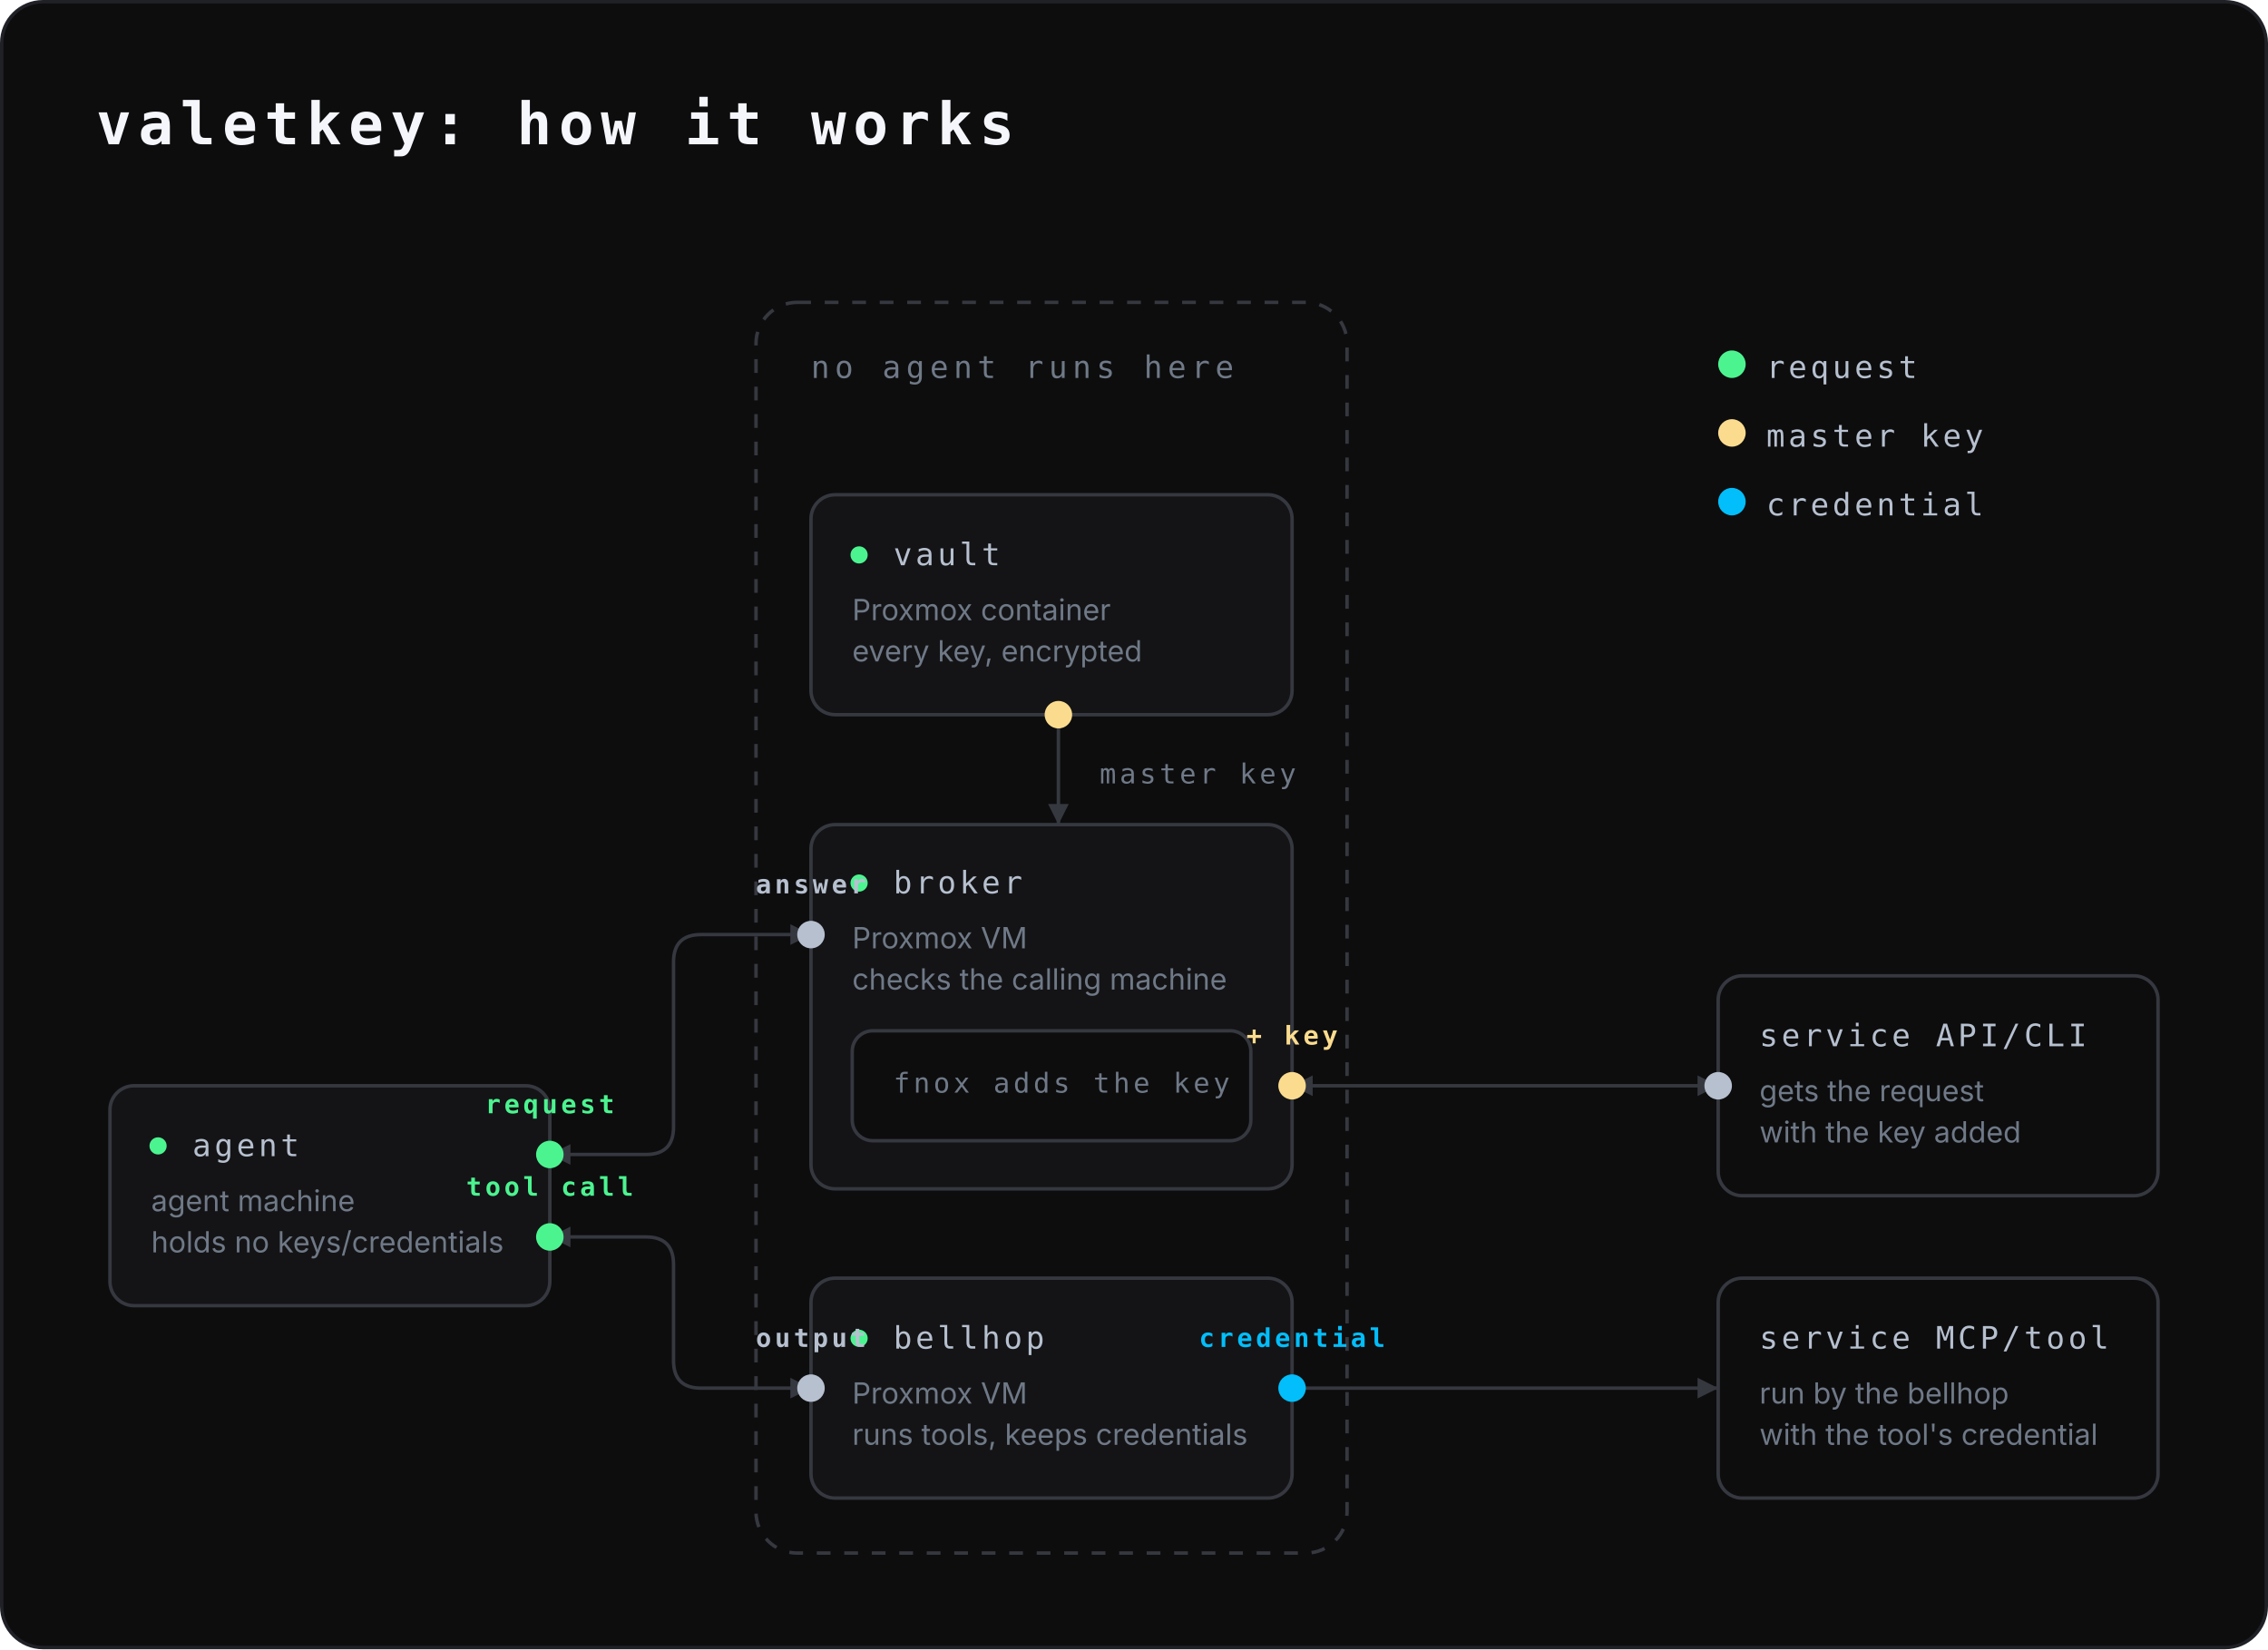
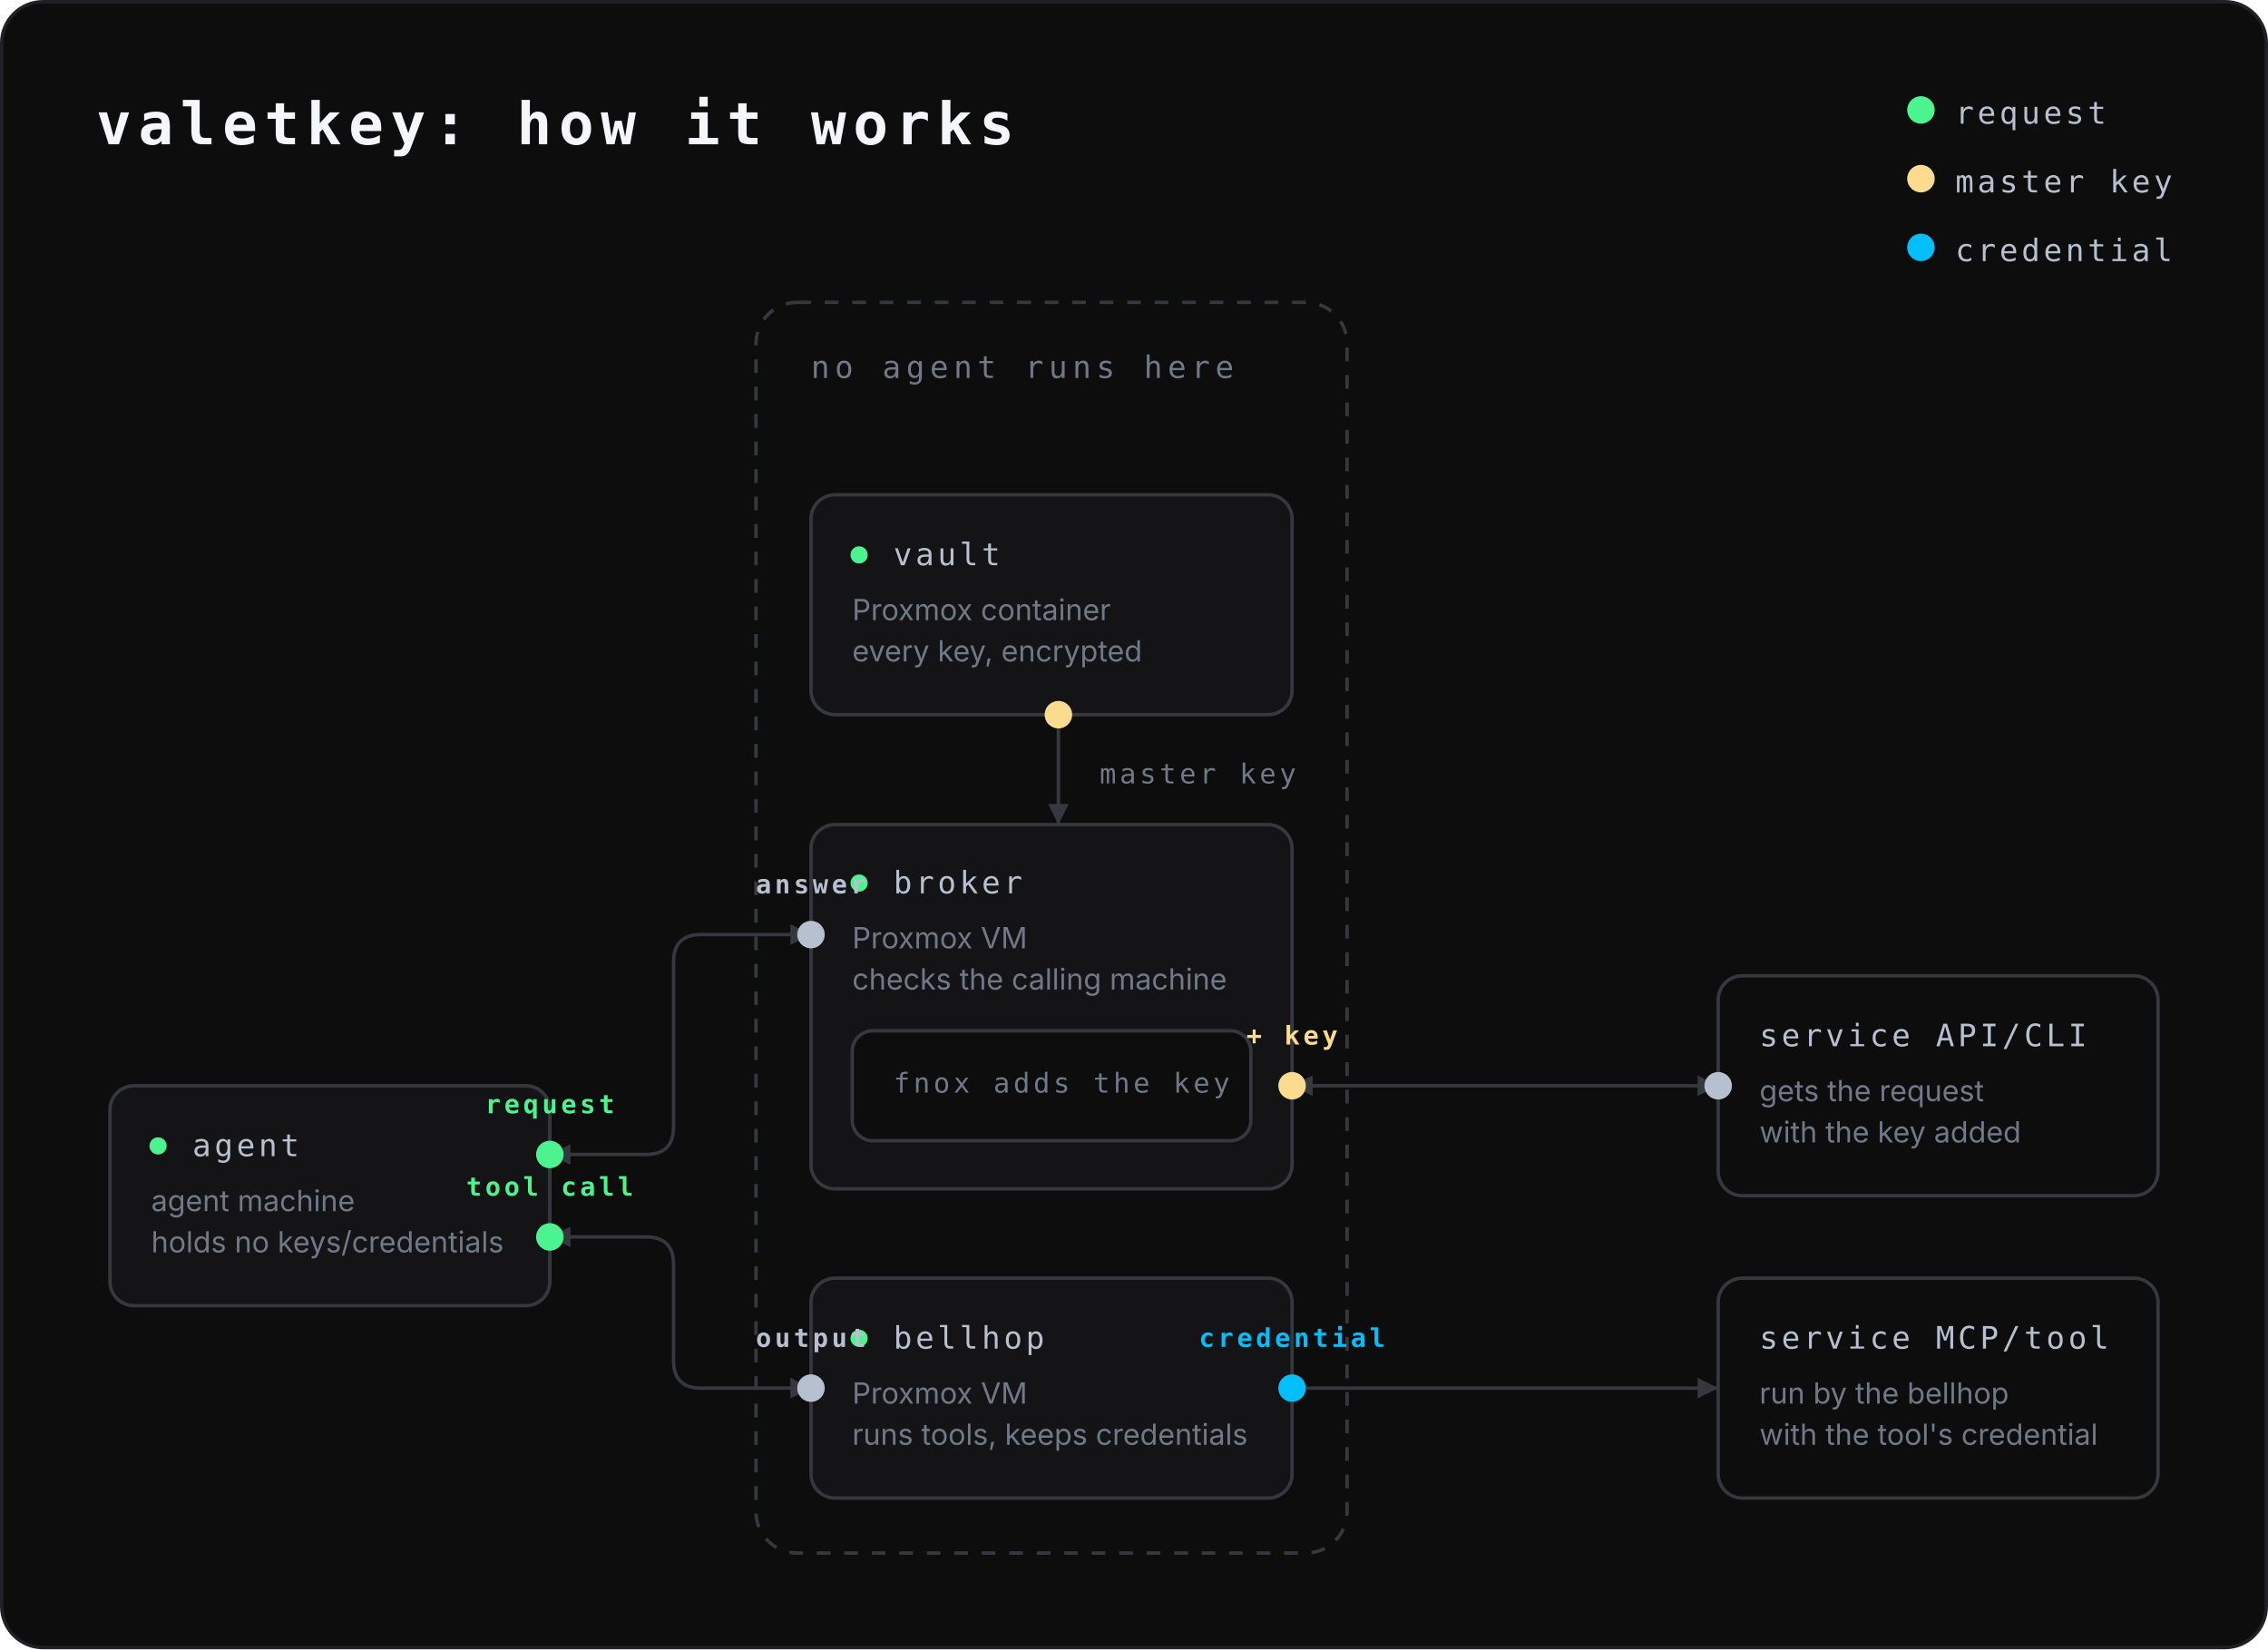
<svg xmlns="http://www.w3.org/2000/svg" width="660" height="480" viewBox="0 0 660 480" fill="none" role="img" aria-label="An agent machine that holds no keys sends the broker a request; the broker checks the calling machine, takes the master key from the vault, and fnox adds it on the way to the service. The answer returns without the key. A tool that keeps its own credential runs on the bellhop, which returns only the output.">
  <style>
    /* ---- type ramp (dark skin) --------------------------------------- */
    text { font-family: 'Source Code Pro', ui-monospace, Menlo, Consolas, monospace; }
    .t-title { font-size: 17px; font-weight: 700; letter-spacing: 2px; fill: #F4F6FC; }
    .t-sub   { font-family: Inter, -apple-system, 'Segoe UI', sans-serif; font-size: 13px; fill: #6F7987; }
    .t-zone  { font-size: 9px; letter-spacing: 1.5px; fill: #6F7987; }
    .t-name  { font-size: 9px; letter-spacing: 1px; fill: #B6C0CF; }
    .t-small { font-size: 8px; letter-spacing: 1px; fill: #6F7987; }
    .t-desc  { font-family: Inter, -apple-system, 'Segoe UI', sans-serif; font-size: 8.5px; fill: #6F7987; }
    .t-tag   { font-size: 7.5px; font-weight: 600; letter-spacing: 1px; }
    .t-prose { font-family: Inter, -apple-system, 'Segoe UI', sans-serif; font-size: 10px; fill: #6F7987; }
    .t-badge { font-size: 8.5px; font-weight: 600; letter-spacing: 1px; fill: #A880FF; }

    /* ---- motion base classes ----------------------------------------- */
    .pkt   { animation-timing-function: linear; animation-iteration-count: infinite; }
    .story { animation-timing-function: linear; animation-iteration-count: infinite; }
    .ring  { transform-box: fill-box; transform-origin: center; opacity: 0;
             animation-timing-function: linear; animation-iteration-count: infinite; }
    .glow  { opacity: 0; animation-timing-function: linear; animation-iteration-count: infinite; }
    .bar   { transform-box: fill-box; transform-origin: left;
             animation-timing-function: linear; animation-iteration-count: infinite; }
    .tick  { animation: tick 2.6s ease-in-out infinite; }
    @keyframes tick { 0%, 100% { opacity: 1; } 50% { opacity: 0.3; } }

    /* @motion:css */
    /* generated by timeline.py — loop 13s — edit the spec, not this block */
    .story, .pkt, .ring, .glow, .bar { animation-duration: 13s; }
    /* ph1: act 1 */
    @keyframes ph1 { 0%, 12.31% { opacity: 1; } 13.08%, 100% { opacity: 0; } }
    /* m1: the agent calls a route on the broker; the request holds no key */
    @keyframes m1 {
      0%, 2.31% { transform: translate(0, 0); opacity: 0; }
      2.77% { opacity: 1; }
      4.68% { transform: translate(36px, 0px); }
      8.9% { transform: translate(36px, -64px); }
      11.54% { transform: translate(76px, -64px); opacity: 1; }
      12.46%, 100% { transform: translate(76px, -64px); opacity: 0; }
    }
    @keyframes m1-ring { 0%, 11.54% { transform: scale(0.4); opacity: 0; } 11.85% { transform: scale(0.5); opacity: 0.8; } 15.38%, 100% { transform: scale(1.4); opacity: 0; } }
    @keyframes m1-glow { 0%, 11.54% { opacity: 0; } 12.15% { opacity: 0.3; } 14.62%, 100% { opacity: 0; } }
    /* ph2: act 2 */
    @keyframes ph2 { 0%, 12.31% { opacity: 0; } 13.08%, 31.54% { opacity: 1; } 32.31%, 100% { opacity: 0; } }
    /* m2: the broker takes that route's master key from the vault */
    @keyframes m2 {
      0%, 13.85% { transform: translate(0, 0); opacity: 0; }
      14.31% { opacity: 1; }
      19.23% { transform: translate(0px, 32px); opacity: 1; }
      20.15%, 100% { transform: translate(0px, 32px); opacity: 0; }
    }
    @keyframes m2-ring { 0%, 19.23% { transform: scale(0.4); opacity: 0; } 19.54% { transform: scale(0.5); opacity: 0.8; } 23.08%, 100% { transform: scale(1.4); opacity: 0; } }
    @keyframes m2-glow { 0%, 19.23% { opacity: 0; } 19.85% { opacity: 0.3; } 22.31%, 100% { opacity: 0; } }
    /* m3: fnox puts the key in the request and forwards it */
    @keyframes m3 {
      0%, 21.54% { transform: translate(0, 0); opacity: 0; }
      22% { opacity: 1; }
      30% { transform: translate(124px, 0px); opacity: 1; }
      30.92%, 100% { transform: translate(124px, 0px); opacity: 0; }
    }
    @keyframes m3-ring { 0%, 30% { transform: scale(0.4); opacity: 0; } 30.31% { transform: scale(0.5); opacity: 0.8; } 33.85%, 100% { transform: scale(1.4); opacity: 0; } }
    @keyframes m3-glow { 0%, 30% { opacity: 0; } 30.62% { opacity: 0.3; } 33.08%, 100% { opacity: 0; } }
    /* ph3: act 3 */
    @keyframes ph3 { 0%, 31.54% { opacity: 0; } 32.31%, 53.08% { opacity: 1; } 53.85%, 100% { opacity: 0; } }
    /* m4: the service answers the broker */
    @keyframes m4 {
      0%, 33.08% { transform: translate(0, 0); opacity: 0; }
      33.54% { opacity: 1; }
      41.54% { transform: translate(-124px, 0px); opacity: 1; }
      42.46%, 100% { transform: translate(-124px, 0px); opacity: 0; }
    }
    @keyframes m4-ring { 0%, 41.54% { transform: scale(0.4); opacity: 0; } 41.85% { transform: scale(0.5); opacity: 0.8; } 45.38%, 100% { transform: scale(1.4); opacity: 0; } }
    /* m5: the answer reaches the agent without the key */
    @keyframes m5 {
      0%, 42.31% { transform: translate(0, 0); opacity: 0; }
      42.77% { opacity: 1; }
      44.95% { transform: translate(-40px, 0px); }
      49.16% { transform: translate(-40px, 64px); }
      51.54% { transform: translate(-76px, 64px); opacity: 1; }
      52.46%, 100% { transform: translate(-76px, 64px); opacity: 0; }
    }
    @keyframes m5-ring { 0%, 51.54% { transform: scale(0.4); opacity: 0; } 51.85% { transform: scale(0.5); opacity: 0.8; } 55.38%, 100% { transform: scale(1.4); opacity: 0; } }
    @keyframes m5-glow { 0%, 51.54% { opacity: 0; } 52.15% { opacity: 0.3; } 54.62%, 100% { opacity: 0; } }
    /* ph4: act 4 */
    @keyframes ph4 { 0%, 54.62% { opacity: 0; } 55.38%, 89.23% { opacity: 1; } 90%, 100% { opacity: 0; } }
    /* m6: for a tool with its own login the agent calls the bellhop */
    @keyframes m6 {
      0%, 56.15% { transform: translate(0, 0); opacity: 0; }
      56.62% { opacity: 1; }
      58.69% { transform: translate(36px, 0px); }
      61.79% { transform: translate(36px, 44px); }
      64.62% { transform: translate(76px, 44px); opacity: 1; }
      65.54%, 100% { transform: translate(76px, 44px); opacity: 0; }
    }
    @keyframes m6-ring { 0%, 64.62% { transform: scale(0.4); opacity: 0; } 64.92% { transform: scale(0.5); opacity: 0.8; } 68.46%, 100% { transform: scale(1.4); opacity: 0; } }
    @keyframes m6-glow { 0%, 64.62% { opacity: 0; } 65.23% { opacity: 0.3; } 67.69%, 100% { opacity: 0; } }
    /* m7: the bellhop runs the real tool with its login */
    @keyframes m7 {
      0%, 66.92% { transform: translate(0, 0); opacity: 0; }
      67.38% { opacity: 1; }
      75.38% { transform: translate(124px, 0px); opacity: 1; }
      76.31%, 100% { transform: translate(124px, 0px); opacity: 0; }
    }
    @keyframes m7-ring { 0%, 75.38% { transform: scale(0.4); opacity: 0; } 75.69% { transform: scale(0.5); opacity: 0.8; } 79.23%, 100% { transform: scale(1.4); opacity: 0; } }
    @keyframes m7-glow { 0%, 75.38% { opacity: 0; } 76% { opacity: 0.3; } 78.46%, 100% { opacity: 0; } }
    /* m8: only the output comes back; the login stays on the bellhop */
    @keyframes m8 {
      0%, 79.23% { transform: translate(0, 0); opacity: 0; }
      79.69% { opacity: 1; }
      82.05% { transform: translate(-40px, 0px); }
      85.15% { transform: translate(-40px, -44px); }
      87.69% { transform: translate(-76px, -44px); opacity: 1; }
      88.62%, 100% { transform: translate(-76px, -44px); opacity: 0; }
    }
    @keyframes m8-ring { 0%, 87.69% { transform: scale(0.4); opacity: 0; } 88% { transform: scale(0.5); opacity: 0.8; } 91.54%, 100% { transform: scale(1.4); opacity: 0; } }
    @keyframes m8-glow { 0%, 87.69% { opacity: 0; } 88.31% { opacity: 0.3; } 90.77%, 100% { opacity: 0; } }
    /* @/motion:css */

    @media (prefers-reduced-motion: reduce) {
      .pkt, .ring, .glow { animation: none !important; visibility: hidden; }
      .story { animation: none !important; }
      text.story { visibility: hidden; }      /* stacked captions would overprint */
      .bar   { animation: none !important; transform: scaleX(1); }
      .tick  { animation: none !important; }
    }
  </style>
  <rect x="0.5" y="0.5" width="659" height="479" rx="12" fill="#0D0D0E" stroke="#202126" />
  <text class="t-title" x="28" y="42">valetkey: how it works</text>
  <rect x="220" y="88" width="172" height="364" rx="12" fill="none" stroke="#363840" stroke-dasharray="4 4" />
  <text class="t-zone" x="236" y="110">no agent runs here</text>
  <g stroke="#363840">
    <path d="M160,336 H188 Q196,336 196,328 V280 Q196,272 204,272 H236" />
    <path d="M160,360 H188 Q196,360 196,368 V396 Q196,404 204,404 H236" />
    <line x1="308" y1="208" x2="308" y2="240" />
    <line x1="376" y1="316" x2="500" y2="316" />
    <line x1="376" y1="404" x2="500" y2="404" />
  </g>
  <g fill="#363840">
    <polygon points="230,269 236,272 230,275" />
    <polygon points="166,333 160,336 166,339" />
    <polygon points="230,401 236,404 230,407" />
    <polygon points="166,357 160,360 166,363" />
    <polygon points="305,234 308,240 311,234" />
    <polygon points="494,313 500,316 494,319" />
    <polygon points="382,313 376,316 382,319" />
    <polygon points="494,401 500,404 494,407" />
  </g>
  <text class="t-small" x="320" y="228">master key</text>
  <rect x="32" y="316" width="128" height="64" rx="7" fill="#141416" stroke="#363840" />
  <circle cx="46" cy="333.5" r="2.5" fill="#4CF490" class="tick" style="animation-delay:0s" />
  <text class="t-name" x="56" y="336.5">agent</text>
  <text class="t-desc" x="44" y="352.5">agent machine</text>
  <text class="t-desc" x="44" y="364.5">holds no keys/credentials</text>
  <rect x="236" y="144" width="140" height="64" rx="7" fill="#141416" stroke="#363840" />
  <circle cx="250" cy="161.5" r="2.5" fill="#4CF490" class="tick" style="animation-delay:-0.35s" />
  <text class="t-name" x="260" y="164.5">vault</text>
  <text class="t-desc" x="248" y="180.5">Proxmox container</text>
  <text class="t-desc" x="248" y="192.5">every key, encrypted</text>
  <rect x="236" y="240" width="140" height="106" rx="7" fill="#141416" stroke="#363840" />
  <circle cx="250" cy="257" r="2.5" fill="#4CF490" class="tick" style="animation-delay:-0.7s" />
  <text class="t-name" x="260" y="260">broker</text>
  <text class="t-desc" x="248" y="276">Proxmox VM</text>
  <text class="t-desc" x="248" y="288">checks the calling machine</text>
  <rect x="248" y="300" width="116" height="32" rx="6" fill="#0D0D0E" stroke="#363840" />
  <text class="t-small" x="260" y="318">fnox adds the key</text>
  <rect x="236" y="372" width="140" height="64" rx="7" fill="#141416" stroke="#363840" />
  <circle cx="250" cy="389.5" r="2.5" fill="#4CF490" class="tick" style="animation-delay:-1.05s" />
  <text class="t-name" x="260" y="392.5">bellhop</text>
  <text class="t-desc" x="248" y="408.5">Proxmox VM</text>
  <text class="t-desc" x="248" y="420.5">runs tools, keeps credentials</text>
  <rect x="500" y="284" width="128" height="64" rx="7" fill="#0D0D0E" stroke="#363840" />
  <text class="t-name" x="512" y="304.5">service API/CLI</text>
  <text class="t-desc" x="512" y="320.5">gets the request</text>
  <text class="t-desc" x="512" y="332.5">with the key added</text>
  <rect x="500" y="372" width="128" height="64" rx="7" fill="#0D0D0E" stroke="#363840" />
  <text class="t-name" x="512" y="392.5">service MCP/tool</text>
  <text class="t-desc" x="512" y="408.5">run by the bellhop</text>
  <text class="t-desc" x="512" y="420.5">with the tool's credential</text>
  <text class="t-tag story" x="28" y="66" text-anchor="start" fill="#4CF490" style="animation-name:ph1;opacity:0">1 · the agent asks, with no key</text>
  <g class="pkt" style="animation-name:m1">
    <circle cx="160" cy="336" r="4" fill="#4CF490" />
    <text class="t-tag" x="160" y="324" text-anchor="middle" fill="#4CF490">request</text>
  </g>
  <circle cx="236" cy="272" r="10" fill="none" stroke="#4CF490" stroke-width="1.5" class="ring" style="animation-name:m1-ring" />
  <rect x="236" y="240" width="140" height="106" rx="7" fill="#4CF490" class="glow" style="animation-name:m1-glow" />
  <text class="t-tag story" x="28" y="66" text-anchor="start" fill="#FBDC8E" style="animation-name:ph2;opacity:0">2 · the broker checks, fnox adds the key</text>
  <circle cx="308" cy="208" r="4" fill="#FBDC8E" class="pkt" style="animation-name:m2" />
  <circle cx="308" cy="240" r="10" fill="none" stroke="#FBDC8E" stroke-width="1.5" class="ring" style="animation-name:m2-ring" />
  <rect x="248" y="300" width="116" height="32" rx="6" fill="#FBDC8E" class="glow" style="animation-name:m2-glow" />
  <g class="pkt" style="animation-name:m3">
    <circle cx="376" cy="316" r="4" fill="#FBDC8E" />
    <text class="t-tag" x="376" y="304" text-anchor="middle" fill="#FBDC8E">+ key</text>
  </g>
  <circle cx="500" cy="316" r="10" fill="none" stroke="#FBDC8E" stroke-width="1.5" class="ring" style="animation-name:m3-ring" />
  <rect x="500" y="284" width="128" height="64" rx="7" fill="#FBDC8E" class="glow" style="animation-name:m3-glow" />
  <text class="t-tag story" x="28" y="66" text-anchor="start" fill="#4CF490" style="animation-name:ph3;opacity:0">3 · the answer returns, the key does not</text>
  <circle cx="500" cy="316" r="4" fill="#B6C0CF" class="pkt" style="animation-name:m4" />
  <circle cx="376" cy="316" r="10" fill="none" stroke="#B6C0CF" stroke-width="1.5" class="ring" style="animation-name:m4-ring" />
  <g class="pkt" style="animation-name:m5">
    <circle cx="236" cy="272" r="4" fill="#B6C0CF" />
    <text class="t-tag" x="236" y="260" text-anchor="middle" fill="#B6C0CF">answer</text>
  </g>
  <circle cx="160" cy="336" r="10" fill="none" stroke="#B6C0CF" stroke-width="1.5" class="ring" style="animation-name:m5-ring" />
  <rect x="32" y="316" width="128" height="64" rx="7" fill="#B6C0CF" class="glow" style="animation-name:m5-glow" />
  <text class="t-tag story" x="28" y="66" text-anchor="start" fill="#02BEFA" style="animation-name:ph4;opacity:0">4 · tools with a login run on the bellhop</text>
  <g class="pkt" style="animation-name:m6">
    <circle cx="160" cy="360" r="4" fill="#4CF490" />
    <text class="t-tag" x="160" y="348" text-anchor="middle" fill="#4CF490">tool call</text>
  </g>
  <circle cx="236" cy="404" r="10" fill="none" stroke="#4CF490" stroke-width="1.5" class="ring" style="animation-name:m6-ring" />
  <rect x="236" y="372" width="140" height="64" rx="7" fill="#4CF490" class="glow" style="animation-name:m6-glow" />
  <g class="pkt" style="animation-name:m7">
    <circle cx="376" cy="404" r="4" fill="#02BEFA" />
    <text class="t-tag" x="376" y="392" text-anchor="middle" fill="#02BEFA">credential</text>
  </g>
  <circle cx="500" cy="404" r="10" fill="none" stroke="#02BEFA" stroke-width="1.5" class="ring" style="animation-name:m7-ring" />
  <rect x="500" y="372" width="128" height="64" rx="7" fill="#02BEFA" class="glow" style="animation-name:m7-glow" />
  <g class="pkt" style="animation-name:m8">
    <circle cx="236" cy="404" r="4" fill="#B6C0CF" />
    <text class="t-tag" x="236" y="392" text-anchor="middle" fill="#B6C0CF">output</text>
  </g>
  <circle cx="160" cy="360" r="10" fill="none" stroke="#B6C0CF" stroke-width="1.5" class="ring" style="animation-name:m8-ring" />
  <rect x="32" y="316" width="128" height="64" rx="7" fill="#B6C0CF" class="glow" style="animation-name:m8-glow" />
-   <circle cx="504" cy="106" r="4" fill="#4CF490" />
-   <text class="t-name" x="514" y="110">request</text>
-   <circle cx="504" cy="126" r="4" fill="#FBDC8E" />
-   <text class="t-name" x="514" y="130">master key</text>
-   <circle cx="504" cy="146" r="4" fill="#02BEFA" />
-   <text class="t-name" x="514" y="150">credential</text>
+   <circle cx="559" cy="32" r="4" fill="#4CF490" />
+   <text class="t-name" x="569" y="36">request</text>
+   <circle cx="559" cy="52" r="4" fill="#FBDC8E" />
+   <text class="t-name" x="569" y="56">master key</text>
+   <circle cx="559" cy="72" r="4" fill="#02BEFA" />
+   <text class="t-name" x="569" y="76">credential</text>
</svg>
